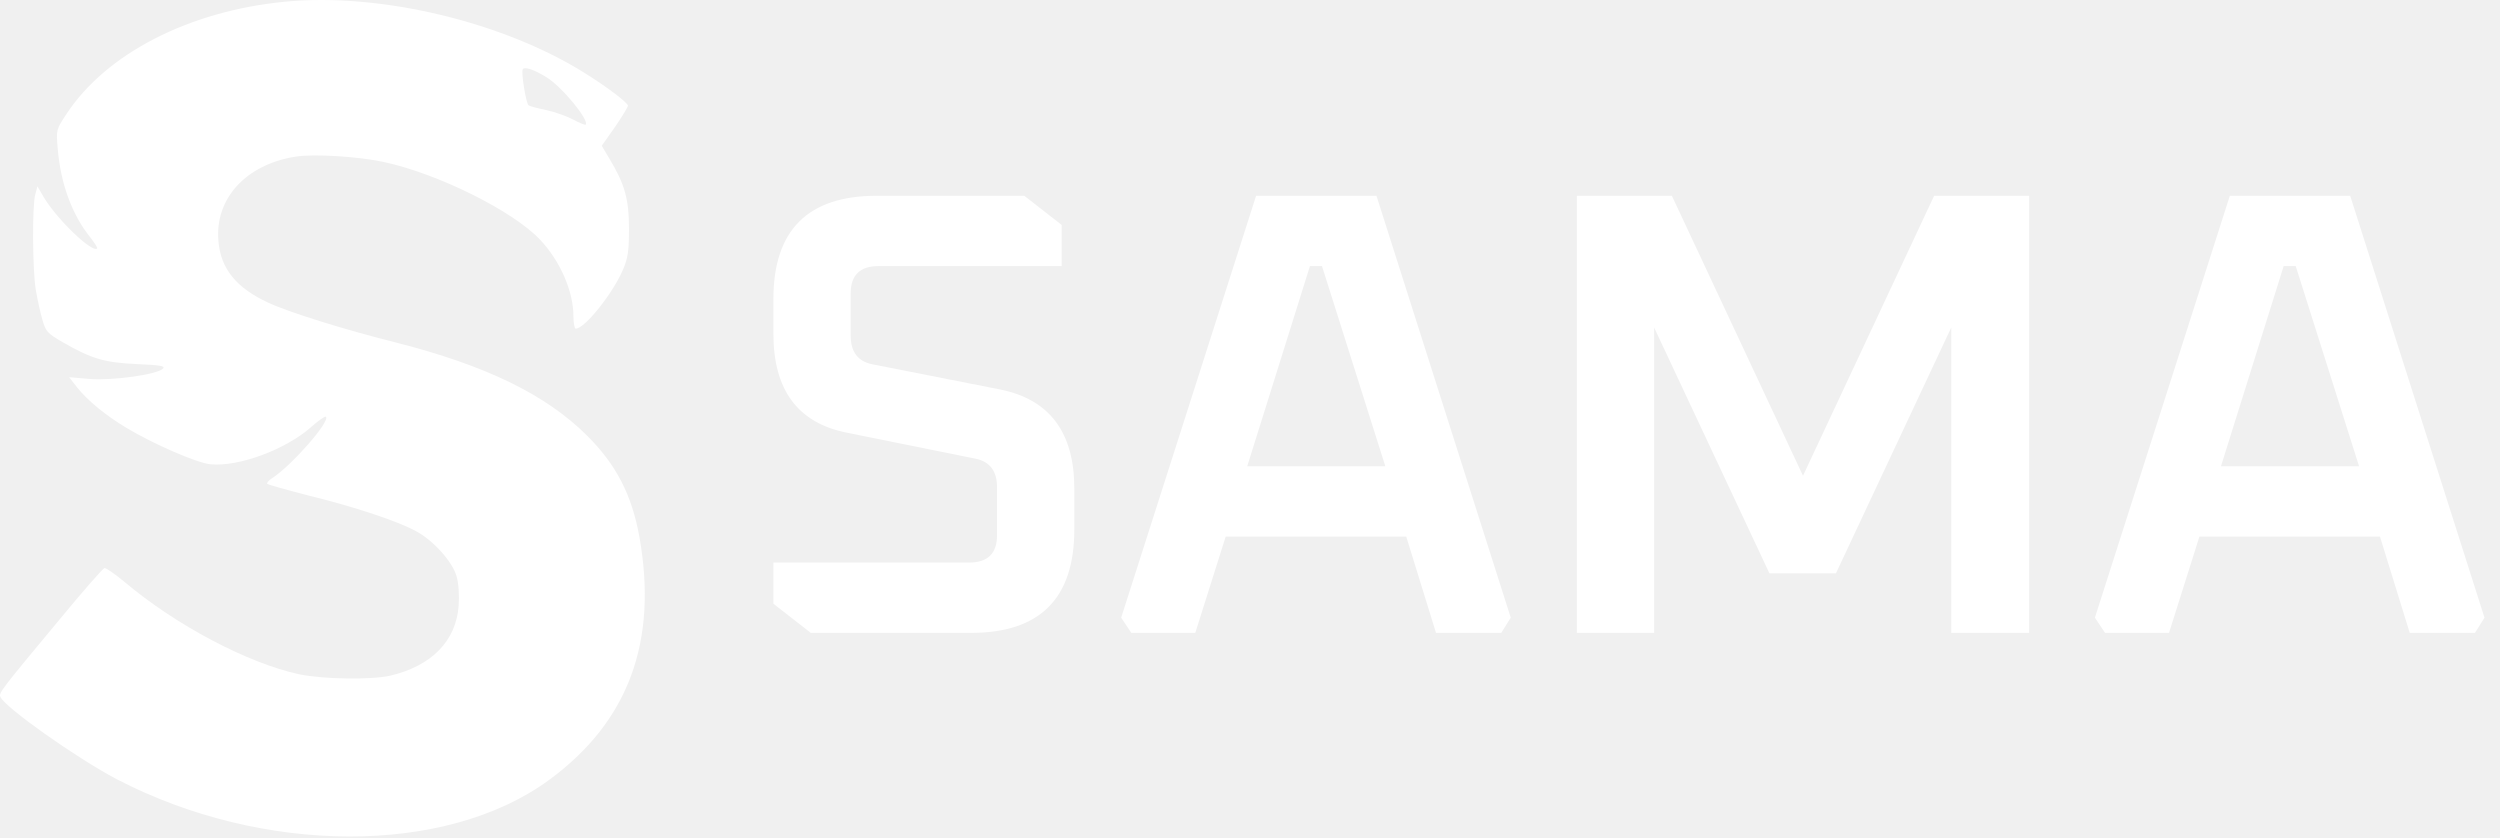
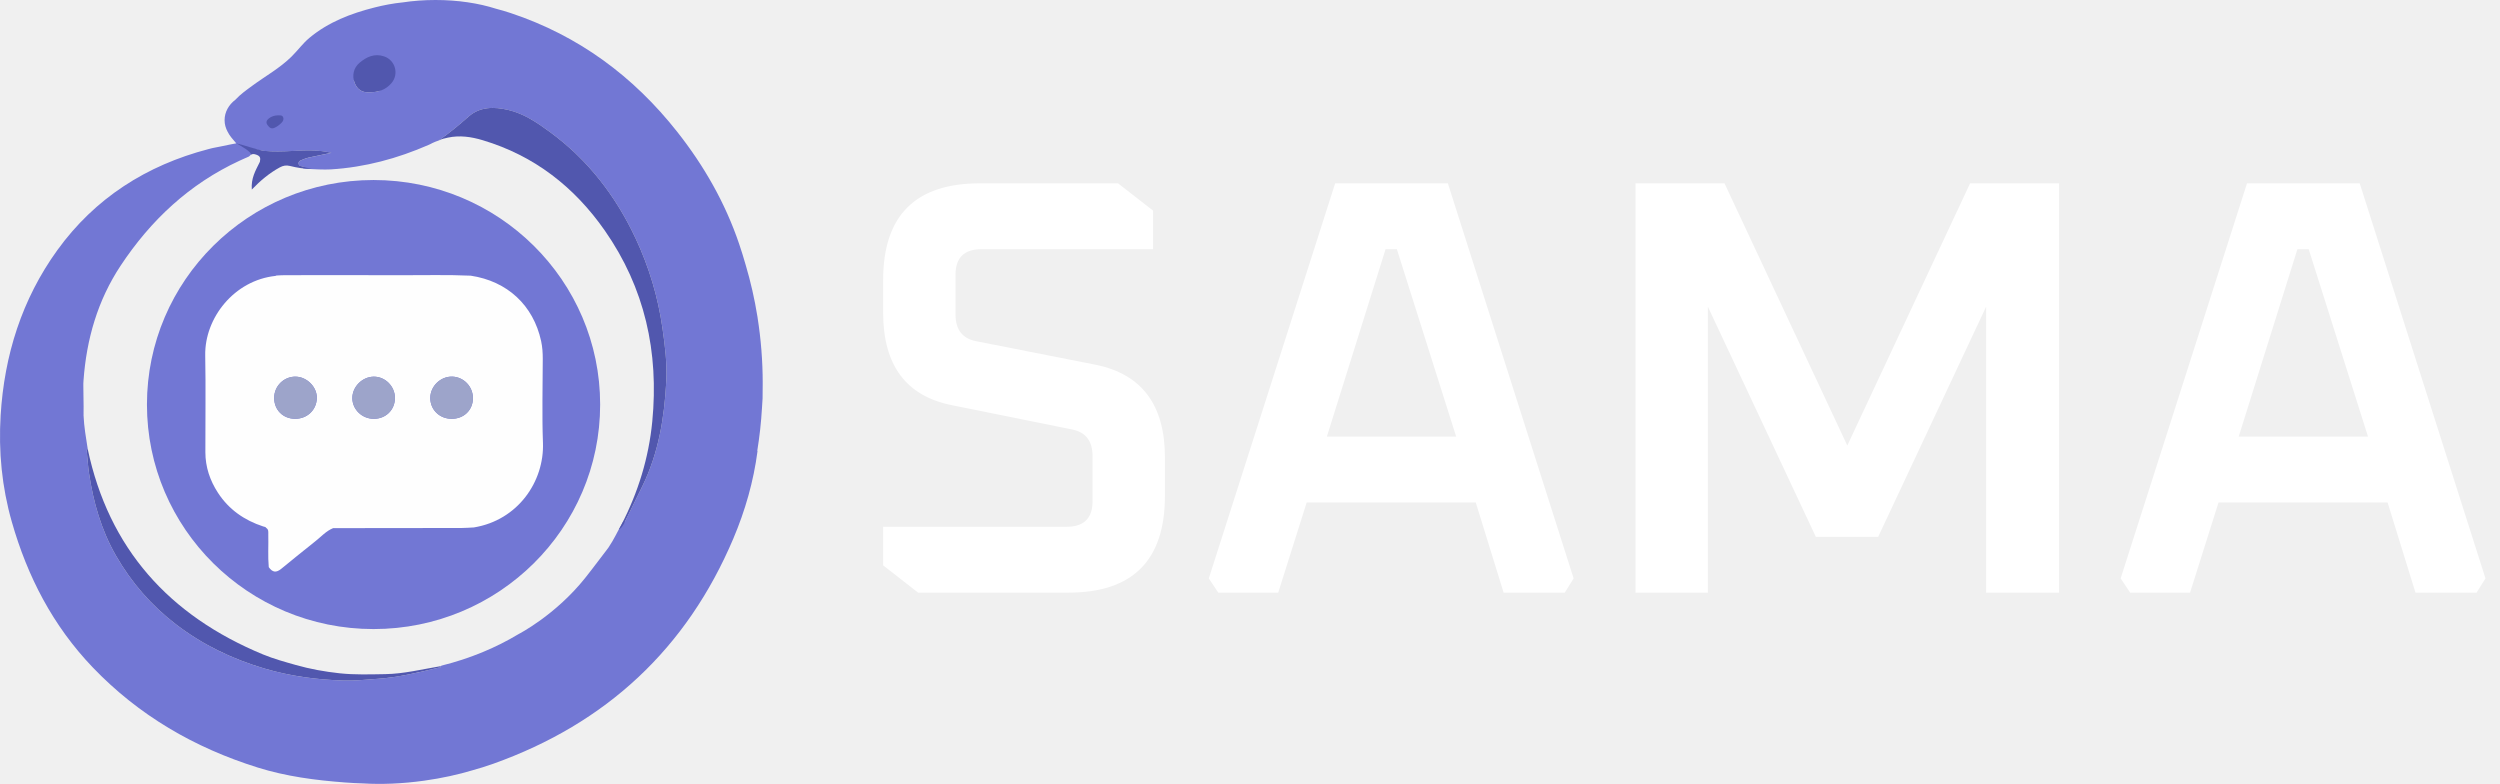
- <svg xmlns="http://www.w3.org/2000/svg" width="221" height="74" viewBox="0 0 221 74" fill="none">
-   <path d="M25.209 0.149C16.716 0.966 9.393 4.735 5.881 10.071C4.962 11.456 4.962 11.479 5.1 13.113C5.353 16.224 6.363 18.971 7.97 20.969C8.36 21.469 8.635 21.9 8.589 21.968C8.153 22.377 5.077 19.425 3.906 17.495L3.309 16.474L3.126 17.155C2.827 18.131 2.873 23.989 3.172 25.669C3.309 26.464 3.562 27.645 3.746 28.258C4.044 29.302 4.182 29.461 5.513 30.233C8.107 31.731 9.232 32.049 12.079 32.185C14.145 32.276 14.604 32.344 14.42 32.572C13.984 33.094 9.99 33.661 7.947 33.502L6.11 33.343L6.822 34.252C7.763 35.432 9.347 36.727 11.206 37.839C13.548 39.247 17.404 40.927 18.598 41.041C21.077 41.29 25.255 39.746 27.505 37.748C28.148 37.181 28.722 36.772 28.814 36.84C29.204 37.249 25.806 41.131 24.062 42.267C23.74 42.471 23.557 42.698 23.625 42.766C23.717 42.857 25.37 43.311 27.298 43.81C31.293 44.787 35.126 46.058 36.756 46.944C38.294 47.761 39.993 49.646 40.36 50.94C40.544 51.576 40.613 52.62 40.544 53.551C40.314 56.662 38.157 58.864 34.507 59.727C32.808 60.113 28.63 60.045 26.472 59.613C21.927 58.637 15.545 55.277 10.977 51.417C10.15 50.736 9.37 50.191 9.232 50.213C9.094 50.259 7.327 52.257 5.33 54.686C0.096 60.975 -0.111 61.248 0.027 61.589C0.371 62.497 6.776 67.015 10.311 68.877C23.235 75.598 39.373 75.643 48.51 68.968C55.557 63.814 58.174 56.73 56.521 47.443C55.856 43.765 54.478 41.086 51.93 38.543C48.303 34.91 43 32.322 35.081 30.301C30.375 29.12 25.439 27.576 23.671 26.736C20.894 25.442 19.516 23.762 19.31 21.332C18.965 17.564 21.743 14.521 26.174 13.84C27.78 13.59 31.729 13.84 33.91 14.317C38.684 15.338 45.319 18.631 47.729 21.174C49.52 23.058 50.691 25.76 50.691 27.962C50.691 28.553 50.782 29.052 50.897 29.052C51.701 29.052 54.203 25.896 55.075 23.83C55.511 22.808 55.603 22.173 55.603 20.197C55.603 17.609 55.236 16.292 53.858 13.999L53.193 12.886L54.363 11.229C54.983 10.321 55.511 9.458 55.511 9.344C55.511 9.095 53.698 7.71 51.769 6.506C44.538 1.942 33.588 -0.669 25.209 0.149ZM48.303 6.824C49.657 7.641 52.137 10.661 51.769 11.024C51.724 11.07 51.218 10.866 50.667 10.57C50.117 10.275 49.038 9.889 48.28 9.73C47.523 9.571 46.811 9.39 46.719 9.299C46.49 9.095 46.053 6.37 46.214 6.12C46.375 5.87 47.247 6.166 48.303 6.824Z" fill="white" />
-   <path d="M68.369 53.37V49.73H85.673C87.316 49.73 88.137 48.927 88.137 47.322V43.066C88.137 41.647 87.502 40.807 86.233 40.546L74.865 38.25C70.534 37.391 68.369 34.479 68.369 29.514V26.434C68.369 20.349 71.412 17.306 77.497 17.306H90.545L93.849 19.882V23.522H77.665C76.022 23.522 75.201 24.325 75.201 25.93V29.682C75.201 31.101 75.836 31.941 77.105 32.202L88.473 34.442C92.804 35.338 94.969 38.25 94.969 43.178V46.818C94.969 52.903 91.926 55.946 85.841 55.946H71.673L68.369 53.37ZM99.111 54.602L111.039 17.306H121.679L133.551 54.602L132.711 55.946H126.943L124.311 47.434H108.351L105.663 55.946H100.007L99.111 54.602ZM110.255 41.218H122.463L116.863 23.522H115.799L110.255 41.218ZM139.393 55.946V17.306H147.793L159.385 42.058L170.977 17.306H179.377V55.946H172.489V28.954L162.297 50.682H156.417L146.225 28.954V55.946H139.393ZM185.189 54.602L197.117 17.306H207.757L219.629 54.602L218.789 55.946H213.021L210.389 47.434H194.429L191.741 55.946H186.085L185.189 54.602ZM196.333 41.218H208.541L202.941 23.522H201.877L196.333 41.218Z" fill="white" />
+ <svg xmlns="http://www.w3.org/2000/svg" width="236" height="74" viewBox="0 0 236 74" fill="none">
+   <path d="M83.369 53.37V49.73H100.673C102.316 49.73 103.137 48.927 103.137 47.322V43.066C103.137 41.647 102.502 40.807 101.233 40.546L89.865 38.25C85.534 37.391 83.369 34.479 83.369 29.514V26.434C83.369 20.349 86.412 17.306 92.497 17.306H105.545L108.849 19.882V23.522H92.665C91.022 23.522 90.201 24.325 90.201 25.93V29.682C90.201 31.101 90.836 31.941 92.105 32.202L103.473 34.442C107.804 35.338 109.969 38.25 109.969 43.178V46.818C109.969 52.903 106.926 55.946 100.841 55.946H86.673L83.369 53.37ZM114.111 54.602L126.039 17.306H136.679L148.551 54.602L147.711 55.946H141.943L139.311 47.434H123.351L120.663 55.946H115.007L114.111 54.602ZM125.255 41.218H137.463L131.863 23.522H130.799L125.255 41.218ZM154.393 55.946V17.306H162.793L174.385 42.058L185.977 17.306H194.377V55.946H187.489V28.954L177.297 50.682H171.417L161.225 28.954V55.946H154.393ZM200.189 54.602L212.117 17.306H222.757L234.629 54.602L233.789 55.946H228.021L225.389 47.434H209.429L206.741 55.946H201.085L200.189 54.602ZM211.333 41.218H223.541L217.941 23.522H216.877L211.333 41.218Z" fill="white" />
+   <g clip-path="url(#clip0_3088_493)">
+     <path d="M72 36.178C72 34.069 71.833 32.001 71.516 29.99C71.515 29.979 71.515 29.968 71.513 29.957C71.508 29.928 71.502 29.899 71.498 29.869C71.232 28.217 70.864 26.604 70.4 25.037C70.206 24.358 69.998 23.682 69.77 23.012C68.458 19.149 66.464 15.656 63.938 12.454C59.799 7.205 54.625 3.371 48.218 1.236C47.751 1.081 47.281 0.942 46.807 0.82C45.19 0.303 43.227 0 41.112 0C40.035 0 38.998 0.079 38.025 0.225C37.124 0.316 36.233 0.483 35.353 0.707C33.12 1.274 30.999 2.08 29.204 3.579C28.578 4.102 28.108 4.761 27.536 5.328C26.426 6.43 25.05 7.182 23.802 8.104C23.247 8.512 22.681 8.912 22.219 9.416C21.596 9.887 21.201 10.575 21.201 11.341C21.201 11.735 21.306 12.108 21.492 12.443C21.684 12.841 22.002 13.175 22.304 13.532C22.115 13.574 21.994 13.595 21.871 13.613C21.795 13.629 21.739 13.637 21.698 13.647C21.1 13.784 20.661 13.851 20.061 13.978C19.979 13.995 19.954 14.001 19.793 14.045C19.753 14.056 19.716 14.066 19.686 14.073C13.81 15.607 8.955 18.716 5.417 23.609C2.067 28.245 0.406 33.525 0.06 39.217C-0.147 42.627 0.177 45.972 1.116 49.264C2.59 54.429 4.996 59.075 8.749 62.996C13.091 67.53 18.345 70.583 24.324 72.454C27.004 73.293 29.78 73.658 32.573 73.865C33.143 73.908 33.714 73.938 34.286 73.954C36.014 74.06 37.985 73.983 40.056 73.694C41.703 73.464 43.252 73.123 44.639 72.705C45.287 72.527 45.929 72.324 46.563 72.099C57.24 68.289 64.824 61.225 69.224 50.847C70.347 48.197 71.135 45.445 71.51 42.587C71.502 42.569 71.496 42.553 71.489 42.537C71.702 41.224 71.851 39.887 71.93 38.529C71.987 37.922 72.006 37.315 71.995 36.707C71.997 36.53 71.999 36.354 71.999 36.178H72ZM35.919 8.556C35.584 8.67 35.2 8.724 34.747 8.716C34.165 8.716 33.732 8.455 33.479 7.829C33.443 7.738 33.415 7.646 33.394 7.552C34.108 7.948 34.961 8.288 35.919 8.556ZM62.894 36.014C62.715 39.427 62.168 42.766 60.646 45.881C60.088 47.024 59.528 48.165 58.964 49.304C58.893 49.246 58.827 49.239 58.777 49.326C58.251 50.236 58.002 50.853 57.434 51.697C57.381 51.768 57.32 51.849 57.252 51.94C56.194 53.35 55.347 54.424 55.227 54.575C52.431 58.074 48.973 59.847 48.973 59.847C46.764 61.176 44.346 62.168 41.718 62.824C41.658 62.839 41.603 62.872 41.547 62.896C41.64 63.078 41.472 63.011 41.413 63.025C39.519 63.48 37.631 63.941 35.676 64.078C34.599 64.154 33.526 64.277 32.446 64.244C29.918 64.166 27.428 63.835 24.996 63.119C21.95 62.222 19.132 60.87 16.614 58.94C14.287 57.156 12.4 54.984 10.945 52.449C9.56 50.035 8.815 47.413 8.406 44.687C8.307 44.021 8.264 43.345 8.198 42.674C8.188 42.567 8.174 42.45 8.278 42.368C8.117 41.324 7.933 40.282 7.888 39.223C7.892 38.352 7.892 38.477 7.892 38.352C7.892 37.445 7.866 37.315 7.867 36.408C7.867 36.284 7.862 36.174 7.883 35.926C8.161 32.028 9.217 28.356 11.388 25.078C14.226 20.79 17.876 17.364 22.615 15.17C22.775 15.096 22.925 15.034 23.135 14.935C23.269 14.876 23.235 14.894 23.36 14.839C23.42 14.814 23.428 14.809 23.488 14.78C23.529 14.753 23.517 14.763 23.553 14.731C23.635 14.658 23.619 14.675 23.692 14.597L23.694 14.595C23.694 14.595 23.694 14.595 23.693 14.595C23.709 14.58 23.724 14.565 23.738 14.55C23.769 14.52 23.779 14.475 23.766 14.435C23.706 14.253 23.663 14.22 23.252 13.914C23.904 14.056 24.421 14.195 24.954 14.248C25.827 14.335 26.693 14.304 27.566 14.257C28.805 14.19 30.049 14.129 31.284 14.429C30.573 14.577 29.86 14.72 29.151 14.876C28.945 14.922 28.747 14.993 28.553 15.077C28.385 15.151 28.159 15.207 28.185 15.452C28.211 15.697 28.443 15.674 28.619 15.734C28.883 15.825 28.262 15.876 28.88 15.926C29.593 15.983 30.63 16.027 31.229 15.991C34.454 15.792 37.521 14.964 40.468 13.675C40.525 13.65 40.574 13.633 40.626 13.601C40.759 13.526 40.69 13.566 40.841 13.491C41.118 13.374 41.072 13.38 41.391 13.273C42.396 12.587 43.323 11.811 44.237 11.005C45.314 10.054 46.657 10.07 47.989 10.383C49.461 10.729 50.682 11.563 51.876 12.435C55.495 15.075 58.127 18.505 60.006 22.516C61.27 25.211 62.115 28.038 62.538 30.99C62.778 32.66 62.984 34.331 62.895 36.017L62.894 36.014Z" fill="#7277D4" />
+     <path d="M41.39 13.27C41.39 13.27 41.388 13.271 41.387 13.272L41.39 13.27Z" fill="#7277D4" />
+     <path d="M23.787 14.503V14.497C23.787 14.497 23.787 14.498 23.786 14.499C23.786 14.501 23.786 14.502 23.787 14.503Z" fill="#7277D4" />
+     <path d="M58.424 49.966C58.626 49.586 58.609 49.624 58.661 49.532C60.246 46.462 61.242 43.221 61.575 39.785C62.208 33.252 60.879 27.181 57.083 21.75C54.219 17.653 50.445 14.695 45.568 13.236C44.489 12.912 43.402 12.753 42.282 12.992C41.975 13.057 41.728 13.108 41.389 13.272C42.395 12.585 43.323 11.809 44.237 11.002C45.314 10.052 46.657 10.068 47.989 10.38C49.461 10.726 50.682 11.561 51.876 12.432C55.495 15.072 58.127 18.502 60.006 22.513C61.27 25.209 62.115 28.035 62.538 30.987C62.778 32.657 62.984 34.328 62.895 36.015C62.716 39.428 62.169 42.767 60.647 45.882C60.066 47.07 59.485 48.258 58.897 49.442C58.824 49.591 58.625 49.909 58.424 49.967V49.966Z" fill="#5157AE" />
+     <path d="M8.276 42.367C10.267 51.788 15.963 58.109 24.825 61.777C25.834 62.194 26.888 62.481 27.938 62.779C29.286 63.161 30.666 63.407 32.049 63.557C33.477 63.711 34.923 63.661 36.365 63.638C38.133 63.609 39.825 63.182 41.546 62.896C41.64 63.078 41.47 63.011 41.412 63.025C39.519 63.48 37.63 63.941 35.675 64.078C34.599 64.154 33.525 64.277 32.445 64.244C29.917 64.166 27.427 63.835 24.996 63.119C21.949 62.222 19.131 60.87 16.613 58.94C14.286 57.156 12.399 54.984 10.944 52.448C9.559 50.035 8.814 47.413 8.405 44.687C8.306 44.021 8.263 43.345 8.198 42.673C8.187 42.566 8.173 42.449 8.277 42.367H8.276Z" fill="#5157AE" />
+     <path d="M34.748 8.716C34.166 8.716 33.733 8.455 33.48 7.829C33.214 7.169 33.363 6.413 33.934 5.932C34.598 5.374 35.345 5.014 36.258 5.322C37.329 5.684 37.687 7.016 36.94 7.865C36.413 8.462 35.747 8.732 34.749 8.717L34.748 8.716Z" fill="#5157AE" />
+     <path d="M35.263 59.384C47.077 59.384 56.654 49.895 56.654 38.189C56.654 26.483 47.077 16.994 35.263 16.994C23.449 16.994 13.872 26.483 13.872 38.189C13.872 49.895 23.449 59.384 35.263 59.384Z" fill="#7277D4" />
+     <path d="M29.426 15.928C28.722 15.962 28.037 15.829 27.36 15.664C27.019 15.582 26.732 15.628 26.417 15.799C25.434 16.335 24.591 17.038 23.77 17.895C23.694 16.82 24.099 16.151 24.533 15.274C24.61 14.907 24.567 14.735 24.191 14.601C23.978 14.527 23.874 14.525 23.695 14.591C23.723 14.334 22.836 13.827 22.307 13.529C22.959 13.671 24.421 14.19 24.955 14.243C25.827 14.33 26.693 14.299 27.566 14.252C28.805 14.185 30.049 14.124 31.284 14.424C30.568 14.573 29.851 14.717 29.137 14.874C28.937 14.919 28.741 14.99 28.554 15.072C28.385 15.146 28.16 15.202 28.185 15.447C28.211 15.693 28.444 15.669 28.62 15.729C28.884 15.82 28.772 15.816 29.427 15.927L29.426 15.928Z" fill="#5157AE" />
+     <path d="M26.218 10.889C26.427 10.9 26.63 10.85 26.719 11.049C26.813 11.259 26.732 11.437 26.57 11.599C26.378 11.79 26.17 11.948 25.919 12.063C25.589 12.215 25.413 12.024 25.249 11.798C25.071 11.552 25.174 11.344 25.374 11.182C25.627 10.979 25.933 10.897 26.218 10.889Z" fill="#5157AE" />
+     <path d="M24.841 49.695C23.061 49.112 21.605 48.099 20.578 46.524C19.82 45.36 19.39 44.089 19.387 42.694C19.381 39.647 19.429 36.599 19.373 33.553C19.309 30.008 22.116 26.46 26.009 26.045C26.04 26.042 26.068 26.021 26.098 26.009C26.367 25.997 26.637 25.977 26.908 25.977C30.57 25.975 34.232 25.967 37.894 25.98C40.074 25.988 42.255 25.925 44.436 26.024C47.889 26.54 50.341 28.81 51.08 32.188C51.201 32.743 51.239 33.309 51.237 33.88C51.232 36.517 51.156 39.157 51.255 41.79C51.392 45.461 48.883 49.112 44.73 49.79C44.349 49.808 43.968 49.841 43.586 49.842C39.539 49.849 35.493 49.852 31.446 49.856C30.775 50.131 30.305 50.677 29.752 51.108C28.67 51.953 27.617 52.832 26.55 53.696C26.067 54.087 25.725 54.04 25.372 53.538C25.276 52.519 25.355 51.496 25.327 50.475C25.322 50.246 25.38 49.992 25.13 49.836L25.135 49.84C25.074 49.719 24.942 49.739 24.841 49.695ZM42.631 39.535C43.782 39.541 44.638 38.717 44.645 37.598C44.653 36.497 43.781 35.584 42.694 35.553C41.587 35.521 40.613 36.471 40.619 37.578C40.624 38.686 41.492 39.53 42.631 39.535ZM27.847 39.535C28.996 39.545 29.886 38.699 29.91 37.576C29.932 36.54 28.987 35.581 27.92 35.556C26.812 35.531 25.887 36.437 25.882 37.553C25.878 38.688 26.709 39.526 27.847 39.535ZM35.288 39.537C36.422 39.537 37.28 38.691 37.282 37.573C37.285 36.461 36.35 35.533 35.253 35.558C34.183 35.582 33.256 36.525 33.26 37.583C33.265 38.657 34.178 39.537 35.287 39.537H35.288Z" fill="#FEFEFE" />
+     <path d="M42.631 39.535C41.492 39.529 40.624 38.686 40.618 37.578C40.612 36.471 41.586 35.521 42.693 35.553C43.781 35.584 44.652 36.498 44.645 37.598C44.637 38.718 43.782 39.541 42.631 39.535Z" fill="#9DA4CA" />
+     <path d="M27.846 39.534C26.706 39.525 25.876 38.687 25.881 37.552C25.886 36.436 26.811 35.53 27.919 35.555C28.985 35.579 29.93 36.539 29.908 37.575C29.884 38.699 28.995 39.544 27.846 39.534Z" fill="#9DA4CA" />
+     <path d="M35.288 39.536C34.179 39.536 33.266 38.656 33.261 37.582C33.256 36.524 34.184 35.581 35.254 35.557C36.351 35.532 37.285 36.459 37.283 37.572C37.28 38.69 36.422 39.535 35.289 39.536H35.288Z" fill="#9DA4CA" />
+   </g>
+   <defs>
+     <clipPath id="clip0_3088_493">
+       <rect width="72" height="74" fill="white" />
+     </clipPath>
+   </defs>
</svg>
